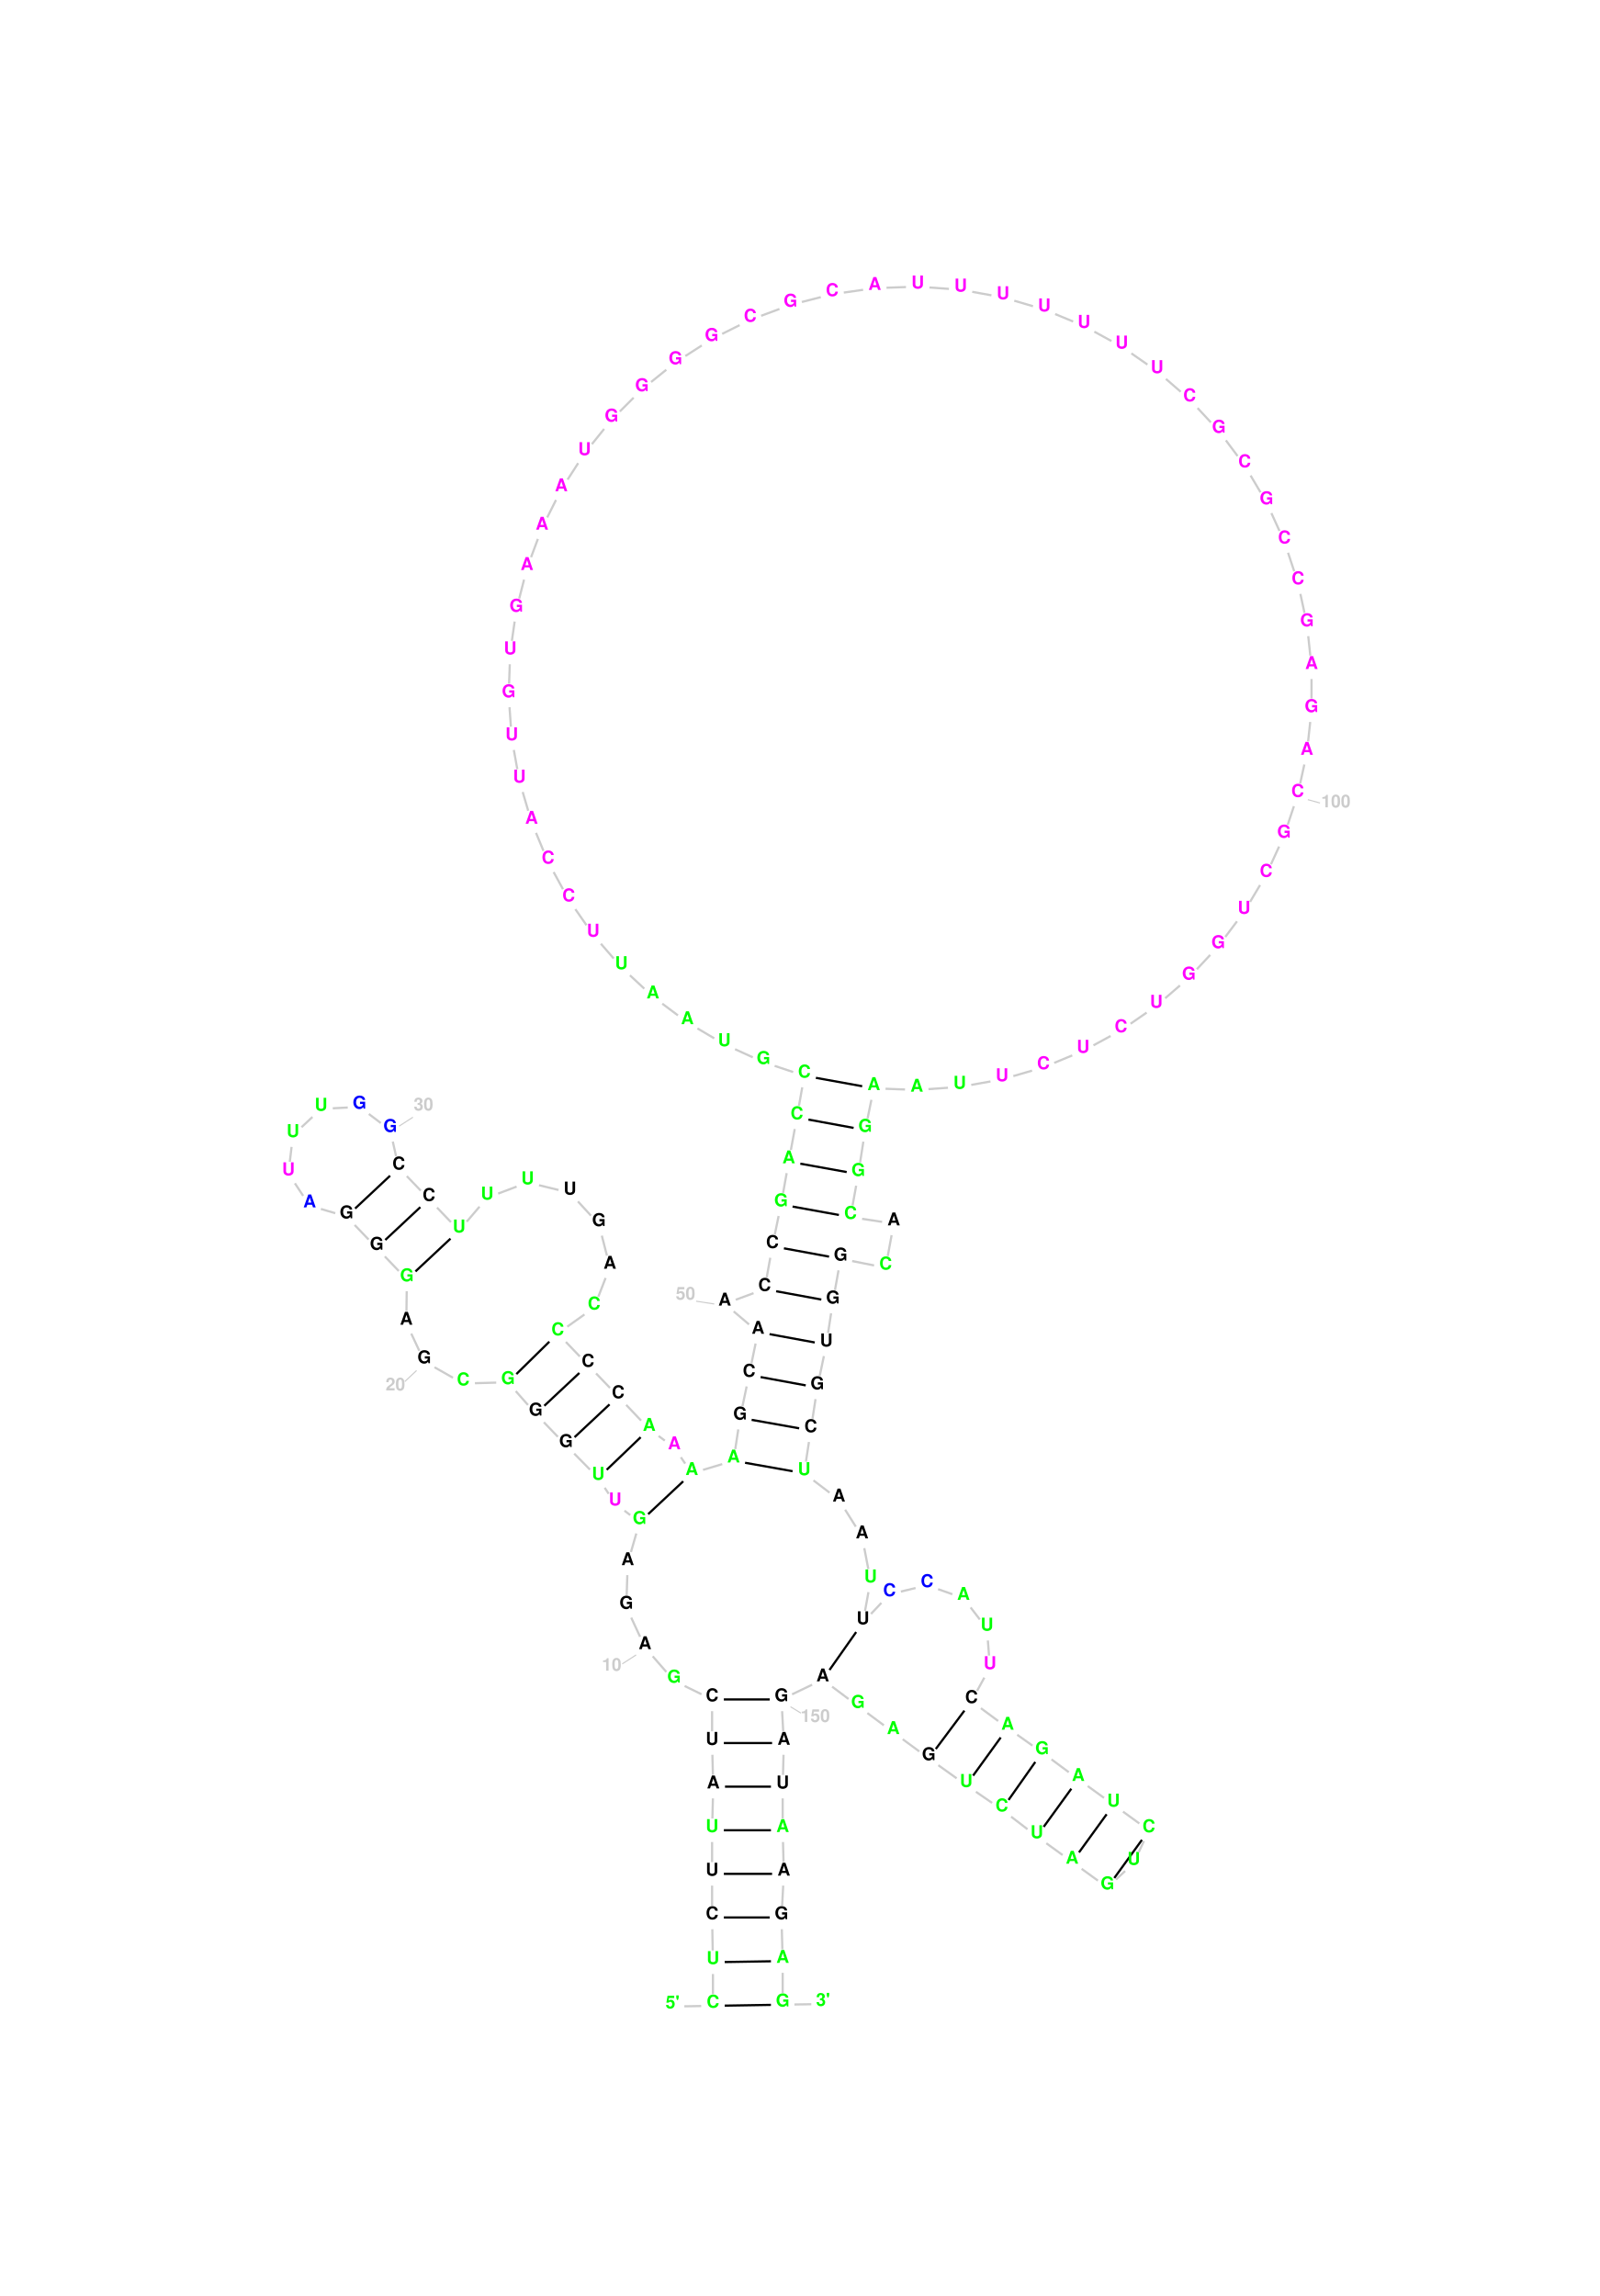
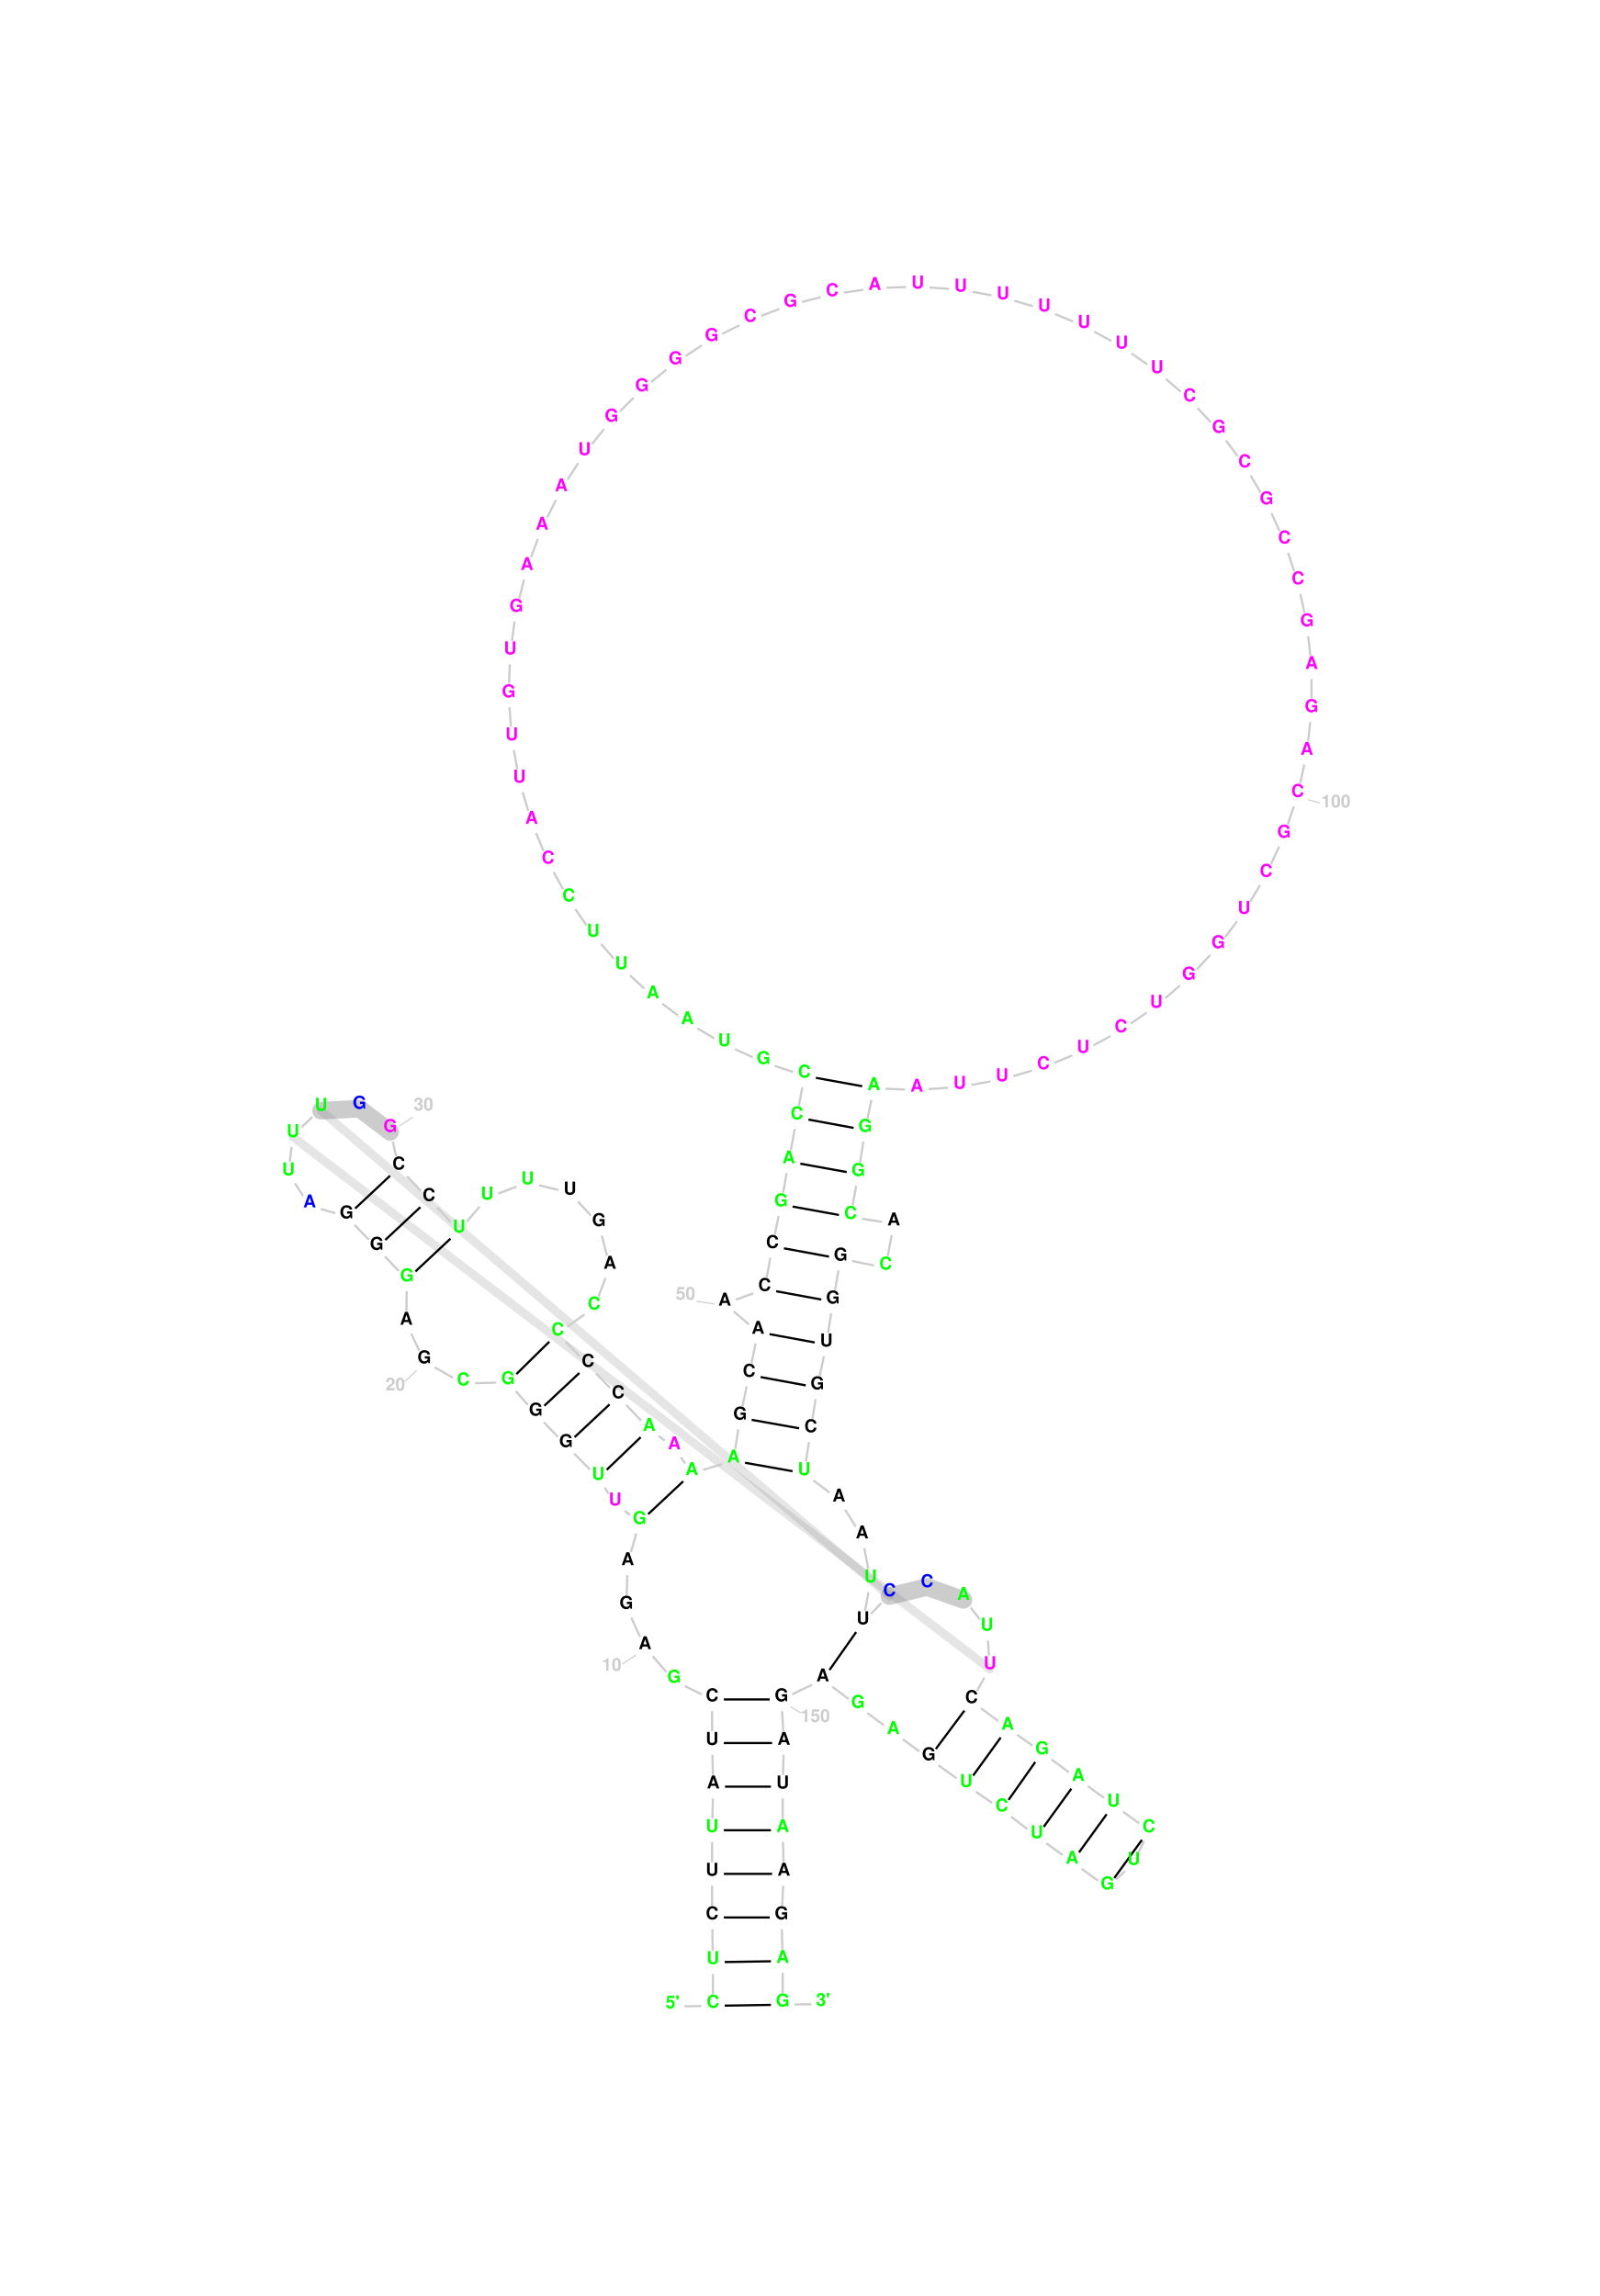
<svg xmlns="http://www.w3.org/2000/svg" width="277.361" height="398.057" style="font-size: 3.056px; font-weight: bold; font-family: Helvetica; ">
  <g>
    <style type="text/css">


text.red {fill: rgb(255, 0, 255); }
text.green {fill: rgb(0, 255, 0); }
text.blue {fill: rgb(0, 0, 255); }
text.black {fill: rgb(0, 0, 0); }
text.gray {fill: rgb(204, 204, 204); }
text.brown {fill: rgb(211.65, 104.55, 30.6); }
text {fill: rgb(0, 0, 0); text-anchor: middle; alignment-baseline: middle; }
circle.red {stroke: rgb(255, 0, 255); fill: none; }
circle.green {stroke: rgb(0, 255, 0); fill: none; }
circle.blue {stroke: rgb(0, 0, 255); fill: none; }
circle.black {stroke: rgb(0, 0, 0); fill: none; }
circle.gray {stroke: rgb(204, 204, 204); fill: none; }
circle.brown {stroke: rgb(211.65, 104.55, 30.6); fill: none; }
- circle {stroke: rgb(0, 0, 0); }
line.red {stroke: rgb(255, 0, 255); stroke-width: 0.382; }
line.green {stroke: rgb(0, 255, 0); stroke-width: 0.382; }
line.blue {stroke: rgb(0, 0, 255); stroke-width: 0.382; }
line.black {stroke: rgb(0, 0, 0); stroke-width: 0.382; }
line.gray {stroke: rgb(204, 204, 204); stroke-width: 0.382; }
line.brown {stroke: rgb(211.65, 104.55, 30.6); stroke-width: 0.382; }
line {stroke: rgb(0, 0, 0); }
text.numbering-label {fill: rgb(204, 204, 204);}
line.numbering-line {stroke: rgb(204, 204, 204); stroke-width: 0.191;}
line.predicted {stroke: rgb(0, 0, 0); stroke-dasharray: 2}
.template {visibility:hidden}
+ polyline {fill:none; stroke-linejoin:round; }
+ .pseudoknot_segment1 {stroke-linecap:round; stroke-opacity: 0.4; stroke-width:3.056px}
+ .pseudoknot_segment2 {stroke-linecap:round; stroke-opacity: 0.4; stroke-width:3.056px}
+ .pseudoknot_connection {stroke-linecap:round; stroke-opacity: 0.2; stroke-width:1.5}

</style>
  </g>
  <g>
+     <circle cx="50.783" cy="197.122" r="0" fill="gray" class="pseudoknot_segment1" />
+   </g>
+   <g>
+     <circle cx="171.612" cy="289.365" r="0" fill="gray" class="pseudoknot_segment2" />
+   </g>
+   <g>
+     <polyline points="50.783 197.122, 171.612 289.365" class="gray pseudoknot_connection" stroke="gray" title="Pseudoknot 27:27--133:133(U--U)" id="pn-27-27-133-133" />
+   </g>
+   <g>
+     <polyline points="55.653 192.559, 62.318 192.209, 67.64 196.236" class="gray pseudoknot_segment1" stroke="gray" title="Pseudoknot 28:30--129:131(UGG--CCA)" id="pn-28-30-129-131" />
+   </g>
+   <g>
+     <polyline points="154.19 276.716, 160.701 275.141, 167.017 277.372" class="gray pseudoknot_segment2" stroke="gray" title="Pseudoknot 28:30--129:131(UGG--CCA)" id="pn-28-30-129-131" />
+   </g>
+   <g>
+     <polyline points="55.653 192.559, 154.19 276.716" class="gray pseudoknot_connection" stroke="gray" title="Pseudoknot 28:30--129:131(UGG--CCA)" id="pn-28-30-129-131" />
+   </g>
+   <g>
    <text x="116.593" y="348.173" class="green">5'</text>
  </g>
  <g>
    <text x="123.592" y="348.057" class="green">C</text>
  </g>
  <g>
    <line x1="125.63" y1="347.718" x2="133.645" y2="347.586" class="black" />
  </g>
  <g>
    <text x="123.592" y="340.497" class="green">U</text>
  </g>
  <g>
    <line x1="125.63" y1="340.158" x2="133.645" y2="340.026" class="black" />
  </g>
  <g>
    <text x="123.442" y="332.737" class="black">C</text>
  </g>
  <g>
    <line x1="125.48" y1="332.432" x2="133.435" y2="332.432" class="black" />
  </g>
  <g>
    <text x="123.442" y="325.177" class="black">U</text>
  </g>
  <g>
    <line x1="125.48" y1="324.872" x2="133.845" y2="324.872" class="black" />
  </g>
  <g>
    <text x="123.442" y="317.617" class="green">U</text>
  </g>
  <g>
    <line x1="125.48" y1="317.312" x2="133.645" y2="317.312" class="black" />
  </g>
  <g>
    <text x="123.642" y="310.057" class="black">A</text>
  </g>
  <g>
    <line x1="125.68" y1="309.752" x2="133.645" y2="309.752" class="black" />
  </g>
  <g>
    <text x="123.442" y="302.497" class="black">U</text>
  </g>
  <g>
    <line x1="125.48" y1="302.192" x2="133.845" y2="302.192" class="black" />
  </g>
  <g>
    <text x="123.442" y="294.937" class="black">C</text>
  </g>
  <g>
    <line x1="125.48" y1="294.632" x2="133.435" y2="294.632" class="black" />
  </g>
  <g>
    <text x="116.852" y="291.707" class="green">G</text>
  </g>
  <g>
    <text x="111.812" y="285.917" class="black">A</text>
  </g>
  <g>
    <text x="106.039" y="289.652" class="numbering-label sequential">10</text>
  </g>
  <g>
    <line x1="110.273" y1="286.913" x2="107.872" y2="288.466" class="numbering-line sequential" />
  </g>
  <g>
    <text x="108.572" y="278.907" class="black">G</text>
  </g>
  <g>
    <text x="108.812" y="271.347" class="black">A</text>
  </g>
  <g>
    <text x="110.872" y="264.207" class="green">G</text>
  </g>
  <g>
    <line x1="112.359" y1="262.509" x2="118.436" y2="256.815" class="black" />
  </g>
  <g>
    <text x="106.636" y="260.981" class="red">U</text>
  </g>
  <g>
    <text x="103.703" y="256.536" class="green">U</text>
  </g>
  <g>
    <line x1="105.173" y1="254.82" x2="111.063" y2="249.171" class="black" />
  </g>
  <g>
    <text x="98.113" y="250.866" class="black">G</text>
  </g>
  <g>
    <line x1="99.6" y1="249.167" x2="105.666" y2="243.483" class="black" />
  </g>
  <g>
    <text x="92.873" y="245.416" class="black">G</text>
  </g>
  <g>
    <line x1="94.361" y1="243.718" x2="100.435" y2="238.032" class="black" />
  </g>
  <g>
    <text x="88.063" y="239.956" class="green">G</text>
  </g>
  <g>
    <line x1="89.516" y1="238.222" x2="95.23" y2="232.608" class="black" />
  </g>
  <g>
    <text x="80.293" y="240.166" class="green">C</text>
  </g>
  <g>
    <text x="73.553" y="236.346" class="black">G</text>
  </g>
  <g>
    <text x="68.54" y="241.053" class="numbering-label sequential">20</text>
  </g>
  <g>
    <line x1="72.216" y1="237.601" x2="70.168" y2="239.525" class="numbering-line sequential" />
  </g>
  <g>
    <text x="70.433" y="229.666" class="black">A</text>
  </g>
  <g>
    <text x="70.533" y="222.126" class="green">G</text>
  </g>
  <g>
    <line x1="72.021" y1="220.428" x2="78.095" y2="214.742" class="black" />
  </g>
  <g>
    <text x="65.303" y="216.666" class="black">G</text>
  </g>
  <g>
    <line x1="66.791" y1="214.968" x2="72.865" y2="209.282" class="black" />
  </g>
  <g>
    <text x="60.073" y="211.216" class="black">G</text>
  </g>
  <g>
    <line x1="61.56" y1="209.517" x2="67.626" y2="203.833" class="black" />
  </g>
  <g>
    <text x="53.673" y="209.322" class="blue">A</text>
  </g>
  <g>
-     <text x="50" y="203.75" class="red">U</text>
+     <text x="50" y="203.75" class="green">U</text>
  </g>
  <g>
    <text x="50.783" y="197.122" class="green">U</text>
  </g>
  <g>
    <text x="55.653" y="192.559" class="green">U</text>
  </g>
  <g>
    <text x="62.318" y="192.209" class="blue">G</text>
  </g>
  <g>
-     <text x="67.64" y="196.236" class="blue">G</text>
+     <text x="67.64" y="196.236" class="red">G</text>
  </g>
  <g>
    <text x="73.419" y="192.51" class="numbering-label sequential">30</text>
  </g>
  <g>
    <line x1="69.181" y1="195.243" x2="71.585" y2="193.692" class="numbering-line sequential" />
  </g>
  <g>
    <text x="69.113" y="202.746" class="black">C</text>
  </g>
  <g>
    <text x="74.353" y="208.196" class="black">C</text>
  </g>
  <g>
    <text x="79.583" y="213.656" class="green">U</text>
  </g>
  <g>
    <text x="84.453" y="207.956" class="green">U</text>
  </g>
  <g>
    <text x="91.463" y="205.306" class="green">U</text>
  </g>
  <g>
    <text x="98.803" y="207.096" class="black">U</text>
  </g>
  <g>
    <text x="103.823" y="212.556" class="black">G</text>
  </g>
  <g>
    <text x="105.723" y="219.966" class="black">A</text>
  </g>
  <g>
    <text x="102.983" y="227.016" class="green">C</text>
  </g>
  <g>
    <text x="96.683" y="231.486" class="green">C</text>
  </g>
  <g>
    <text x="101.923" y="236.946" class="black">C</text>
  </g>
  <g>
    <text x="107.153" y="242.396" class="black">C</text>
  </g>
  <g>
    <text x="112.533" y="248.066" class="green">A</text>
  </g>
  <g>
    <text x="116.887" y="251.261" class="red">A</text>
  </g>
  <g>
    <text x="119.922" y="255.727" class="green">A</text>
  </g>
  <g>
    <text x="127.152" y="253.547" class="green">A</text>
  </g>
  <g>
    <line x1="129.158" y1="253.599" x2="137.396" y2="255.065" class="black" />
  </g>
  <g>
    <text x="128.292" y="246.107" class="black">G</text>
  </g>
  <g>
    <line x1="130.298" y1="246.159" x2="138.536" y2="247.625" class="black" />
  </g>
  <g>
    <text x="129.852" y="238.677" class="black">C</text>
  </g>
  <g>
    <line x1="131.856" y1="238.741" x2="139.679" y2="240.183" class="black" />
  </g>
  <g>
    <text x="131.402" y="231.237" class="black">A</text>
  </g>
  <g>
    <line x1="133.406" y1="231.301" x2="141.239" y2="232.743" class="black" />
  </g>
  <g>
    <text x="125.632" y="226.347" class="black">A</text>
  </g>
  <g>
    <text x="118.835" y="225.306" class="numbering-label sequential">50</text>
  </g>
  <g>
    <line x1="123.82" y1="226.07" x2="120.669" y2="225.587" class="numbering-line sequential" />
  </g>
  <g>
    <text x="132.542" y="223.797" class="black">C</text>
  </g>
  <g>
    <line x1="134.546" y1="223.861" x2="142.379" y2="225.303" class="black" />
  </g>
  <g>
    <text x="133.892" y="216.357" class="black">C</text>
  </g>
  <g>
    <line x1="135.896" y1="216.421" x2="143.719" y2="217.863" class="black" />
  </g>
  <g>
    <text x="135.392" y="209.127" class="green">G</text>
  </g>
  <g>
    <line x1="137.397" y1="209.185" x2="145.427" y2="210.639" class="black" />
  </g>
  <g>
    <text x="136.732" y="201.687" class="green">A</text>
  </g>
  <g>
    <line x1="138.737" y1="201.745" x2="146.777" y2="203.199" class="black" />
  </g>
  <g>
    <text x="138.142" y="194.037" class="green">C</text>
  </g>
  <g>
    <line x1="140.146" y1="194.101" x2="147.979" y2="195.543" class="black" />
  </g>
  <g>
    <text x="139.432" y="186.807" class="green">C</text>
  </g>
  <g>
    <line x1="141.437" y1="186.865" x2="149.467" y2="188.319" class="black" />
  </g>
  <g>
    <text x="132.354" y="184.457" class="green">G</text>
  </g>
  <g>
    <text x="125.568" y="181.362" class="green">U</text>
  </g>
  <g>
    <text x="119.151" y="177.56" class="green">A</text>
  </g>
  <g>
    <text x="113.178" y="173.093" class="green">A</text>
  </g>
  <g>
    <text x="107.717" y="168.014" class="green">U</text>
  </g>
  <g>
-     <text x="102.83" y="162.379" class="red">U</text>
-   </g>
-   <g>
-     <text x="98.574" y="156.254" class="red">C</text>
+     <text x="102.83" y="162.379" class="green">U</text>
+   </g>
+   <g>
+     <text x="98.574" y="156.254" class="green">C</text>
  </g>
  <g>
    <text x="94.998" y="149.709" class="red">C</text>
  </g>
  <g>
    <text x="92.141" y="142.819" class="red">A</text>
  </g>
  <g>
    <text x="90.038" y="135.663" class="red">U</text>
  </g>
  <g>
    <text x="88.713" y="128.324" class="red">U</text>
  </g>
  <g>
    <text x="88.18" y="120.884" class="red">G</text>
  </g>
  <g>
    <text x="88.445" y="113.43" class="red">U</text>
  </g>
  <g>
    <text x="89.506" y="106.048" class="red">G</text>
  </g>
  <g>
    <text x="91.351" y="98.821" class="red">A</text>
  </g>
  <g>
    <text x="93.957" y="91.833" class="red">A</text>
  </g>
  <g>
    <text x="97.296" y="85.164" class="red">A</text>
  </g>
  <g>
    <text x="101.329" y="78.89" class="red">U</text>
  </g>
  <g>
    <text x="106.01" y="73.083" class="red">G</text>
  </g>
  <g>
    <text x="111.285" y="67.81" class="red">G</text>
  </g>
  <g>
    <text x="117.094" y="63.132" class="red">G</text>
  </g>
  <g>
    <text x="123.37" y="59.101" class="red">G</text>
  </g>
  <g>
    <text x="130.041" y="55.765" class="red">C</text>
  </g>
  <g>
    <text x="137.03" y="53.161" class="red">G</text>
  </g>
  <g>
    <text x="144.257" y="51.32" class="red">C</text>
  </g>
  <g>
    <text x="151.64" y="50.262" class="red">A</text>
  </g>
  <g>
    <text x="159.094" y="50" class="red">U</text>
  </g>
  <g>
    <text x="166.533" y="50.536" class="red">U</text>
  </g>
  <g>
    <text x="173.873" y="51.865" class="red">U</text>
  </g>
  <g>
    <text x="181.028" y="53.971" class="red">U</text>
  </g>
  <g>
    <text x="187.916" y="56.83" class="red">U</text>
  </g>
  <g>
    <text x="194.46" y="60.41" class="red">U</text>
  </g>
  <g>
    <text x="200.583" y="64.668" class="red">U</text>
  </g>
  <g>
    <text x="206.215" y="69.558" class="red">C</text>
  </g>
  <g>
    <text x="211.293" y="75.021" class="red">G</text>
  </g>
  <g>
    <text x="215.757" y="80.996" class="red">C</text>
  </g>
  <g>
    <text x="219.556" y="87.414" class="red">G</text>
  </g>
  <g>
    <text x="222.648" y="94.202" class="red">C</text>
  </g>
  <g>
    <text x="224.996" y="101.281" class="red">C</text>
  </g>
  <g>
    <text x="226.573" y="108.571" class="red">G</text>
  </g>
  <g>
    <text x="227.361" y="115.987" class="red">A</text>
  </g>
  <g>
    <text x="227.352" y="123.446" class="red">G</text>
  </g>
  <g>
    <text x="226.546" y="130.861" class="red">A</text>
  </g>
  <g>
    <text x="224.951" y="138.147" class="red">C</text>
  </g>
  <g>
    <text x="231.58" y="139.975" class="numbering-label sequential">100</text>
  </g>
  <g>
    <line x1="226.719" y1="138.634" x2="228.829" y2="139.216" class="numbering-line sequential" />
  </g>
  <g>
    <text x="222.586" y="145.22" class="red">G</text>
  </g>
  <g>
    <text x="219.478" y="152" class="red">C</text>
  </g>
  <g>
    <text x="215.663" y="158.409" class="red">U</text>
  </g>
  <g>
    <text x="211.185" y="164.373" class="red">G</text>
  </g>
  <g>
    <text x="206.094" y="169.824" class="red">G</text>
  </g>
  <g>
    <text x="200.449" y="174.7" class="red">U</text>
  </g>
  <g>
    <text x="194.316" y="178.944" class="red">C</text>
  </g>
  <g>
    <text x="187.764" y="182.507" class="red">U</text>
  </g>
  <g>
    <text x="180.868" y="185.35" class="red">C</text>
  </g>
  <g>
    <text x="173.708" y="187.438" class="red">U</text>
  </g>
  <g>
-     <text x="166.366" y="188.749" class="green">U</text>
-   </g>
-   <g>
-     <text x="158.926" y="189.268" class="green">A</text>
+     <text x="166.366" y="188.749" class="red">U</text>
+   </g>
+   <g>
+     <text x="158.926" y="189.268" class="red">A</text>
  </g>
  <g>
    <text x="151.472" y="188.987" class="green">A</text>
  </g>
  <g>
    <text x="149.982" y="196.217" class="green">G</text>
  </g>
  <g>
    <text x="148.782" y="203.867" class="green">G</text>
  </g>
  <g>
    <text x="147.432" y="211.307" class="green">C</text>
  </g>
  <g>
    <text x="154.932" y="212.447" class="black">A</text>
  </g>
  <g>
    <text x="153.522" y="220.087" class="green">C</text>
  </g>
  <g>
    <text x="145.722" y="218.537" class="black">G</text>
  </g>
  <g>
    <text x="144.382" y="225.977" class="black">G</text>
  </g>
  <g>
    <text x="143.242" y="233.417" class="black">U</text>
  </g>
  <g>
    <text x="141.682" y="240.857" class="black">G</text>
  </g>
  <g>
    <text x="140.542" y="248.287" class="black">C</text>
  </g>
  <g>
    <text x="139.402" y="255.727" class="green">U</text>
  </g>
  <g>
    <text x="145.422" y="260.317" class="black">A</text>
  </g>
  <g>
    <text x="149.442" y="266.707" class="black">A</text>
  </g>
  <g>
    <text x="150.912" y="274.327" class="green">U</text>
  </g>
  <g>
    <text x="149.592" y="281.587" class="black">U</text>
  </g>
  <g>
    <line x1="148.42" y1="282.948" x2="143.794" y2="289.525" class="black" />
  </g>
  <g>
    <text x="154.19" y="276.716" class="blue">C</text>
  </g>
  <g>
    <text x="160.701" y="275.141" class="blue">C</text>
  </g>
  <g>
    <text x="167.017" y="277.372" class="green">A</text>
  </g>
  <g>
    <text x="171.094" y="282.687" class="green">U</text>
  </g>
  <g>
    <text x="171.612" y="289.365" class="red">U</text>
  </g>
  <g>
    <text x="168.404" y="295.245" class="black">C</text>
  </g>
  <g>
    <line x1="167.185" y1="296.572" x2="162.223" y2="303.217" class="black" />
  </g>
  <g>
    <text x="174.674" y="299.885" class="green">A</text>
  </g>
  <g>
    <line x1="173.478" y1="301.229" x2="168.689" y2="307.84" class="black" />
  </g>
  <g>
    <text x="180.644" y="304.115" class="green">G</text>
  </g>
  <g>
    <line x1="179.47" y1="305.475" x2="174.837" y2="312.054" class="black" />
  </g>
  <g>
    <text x="186.914" y="308.765" class="green">A</text>
  </g>
  <g>
    <line x1="185.718" y1="310.109" x2="180.929" y2="316.72" class="black" />
  </g>
  <g>
    <text x="193.034" y="313.195" class="green">U</text>
  </g>
  <g>
    <line x1="191.838" y1="314.539" x2="187.049" y2="321.15" class="black" />
  </g>
  <g>
    <text x="199.154" y="317.635" class="green">C</text>
  </g>
  <g>
    <line x1="197.958" y1="318.979" x2="193.169" y2="325.59" class="black" />
  </g>
  <g>
    <text x="196.535" y="323.294" class="green">U</text>
  </g>
  <g>
    <text x="191.974" y="327.545" class="green">G</text>
  </g>
  <g>
    <text x="185.854" y="323.105" class="green">A</text>
  </g>
  <g>
    <text x="179.734" y="318.675" class="green">U</text>
  </g>
  <g>
    <text x="173.664" y="314.025" class="green">C</text>
  </g>
  <g>
    <text x="167.494" y="309.795" class="green">U</text>
  </g>
  <g>
    <text x="161.004" y="305.155" class="black">G</text>
  </g>
  <g>
    <text x="154.853" y="300.634" class="green">A</text>
  </g>
  <g>
    <text x="148.726" y="296.082" class="green">G</text>
  </g>
  <g>
    <text x="142.622" y="291.497" class="black">A</text>
  </g>
  <g>
    <text x="135.472" y="294.937" class="black">G</text>
  </g>
  <g>
    <text x="141.336" y="298.53" class="numbering-label sequential">150</text>
  </g>
  <g>
    <line x1="137.036" y1="295.896" x2="138.842" y2="297.002" class="numbering-line sequential" />
  </g>
  <g>
    <text x="135.882" y="302.497" class="black">A</text>
  </g>
  <g>
    <text x="135.682" y="310.057" class="black">U</text>
  </g>
  <g>
    <text x="135.682" y="317.617" class="green">A</text>
  </g>
  <g>
    <text x="135.882" y="325.177" class="black">A</text>
  </g>
  <g>
    <text x="135.472" y="332.737" class="black">G</text>
  </g>
  <g>
    <text x="135.682" y="340.297" class="green">A</text>
  </g>
  <g>
    <text x="135.682" y="347.857" class="green">G</text>
  </g>
  <g>
    <text x="142.681" y="347.742" class="green">3'</text>
  </g>
  <g>
    <line x1="118.63" y1="347.834" x2="121.555" y2="347.786" class="gray" />
  </g>
  <g>
    <line x1="123.592" y1="345.714" x2="123.592" y2="342.229" class="gray" />
  </g>
  <g>
    <line x1="123.553" y1="338.155" x2="123.482" y2="334.469" class="gray" />
  </g>
  <g>
    <line x1="123.442" y1="330.394" x2="123.442" y2="326.909" class="gray" />
  </g>
  <g>
    <line x1="123.442" y1="322.834" x2="123.442" y2="319.349" class="gray" />
  </g>
  <g>
    <line x1="123.496" y1="315.275" x2="123.588" y2="311.789" class="gray" />
  </g>
  <g>
    <line x1="123.588" y1="307.715" x2="123.496" y2="304.229" class="gray" />
  </g>
  <g>
    <line x1="123.442" y1="300.154" x2="123.442" y2="296.669" class="gray" />
  </g>
  <g>
    <line x1="121.613" y1="293.735" x2="118.682" y2="292.299" class="gray" />
  </g>
  <g>
    <line x1="115.515" y1="289.865" x2="113.15" y2="287.149" class="gray" />
  </g>
  <g>
    <line x1="110.958" y1="283.762" x2="109.427" y2="280.451" class="gray" />
  </g>
  <g>
    <line x1="108.637" y1="276.565" x2="108.748" y2="273.078" class="gray" />
  </g>
  <g>
    <line x1="109.377" y1="269.084" x2="110.308" y2="265.859" class="gray" />
  </g>
  <g>
    <line x1="109.251" y1="262.667" x2="108.257" y2="261.91" class="gray" />
  </g>
  <g>
    <line x1="105.514" y1="258.975" x2="104.825" y2="257.931" class="gray" />
  </g>
  <g>
    <line x1="102.273" y1="254.779" x2="99.543" y2="252.011" class="gray" />
  </g>
  <g>
    <line x1="96.701" y1="249.091" x2="94.285" y2="246.579" class="gray" />
  </g>
  <g>
    <line x1="91.526" y1="243.581" x2="89.41" y2="241.179" class="gray" />
  </g>
  <g>
    <line x1="86.026" y1="239.705" x2="82.33" y2="239.805" class="gray" />
  </g>
  <g>
    <line x1="78.52" y1="238.856" x2="75.326" y2="237.045" class="gray" />
  </g>
  <g>
    <line x1="72.691" y1="234.194" x2="71.295" y2="231.206" class="gray" />
  </g>
  <g>
    <line x1="70.46" y1="227.323" x2="70.506" y2="223.857" class="gray" />
  </g>
  <g>
    <line x1="69.124" y1="220.349" x2="66.712" y2="217.832" class="gray" />
  </g>
  <g>
    <line x1="63.892" y1="214.89" x2="61.484" y2="212.38" class="gray" />
  </g>
  <g>
    <line x1="58.119" y1="210.332" x2="55.627" y2="209.595" class="gray" />
  </g>
  <g>
    <line x1="52.552" y1="207.316" x2="51.121" y2="205.146" class="gray" />
  </g>
  <g>
    <line x1="50.239" y1="201.421" x2="50.544" y2="198.84" class="gray" />
  </g>
  <g>
    <line x1="52.27" y1="195.423" x2="54.166" y2="193.646" class="gray" />
  </g>
  <g>
    <line x1="57.688" y1="192.146" x2="60.283" y2="192.01" class="gray" />
  </g>
  <g>
    <line x1="63.943" y1="193.133" x2="66.015" y2="194.701" class="gray" />
  </g>
  <g>
    <line x1="68.09" y1="197.918" x2="68.663" y2="200.453" class="gray" />
  </g>
  <g>
    <line x1="70.525" y1="203.909" x2="72.941" y2="206.421" class="gray" />
  </g>
  <g>
    <line x1="75.762" y1="209.362" x2="78.174" y2="211.879" class="gray" />
  </g>
  <g>
    <line x1="80.907" y1="211.801" x2="83.129" y2="209.199" class="gray" />
  </g>
  <g>
    <line x1="86.359" y1="206.93" x2="89.557" y2="205.721" class="gray" />
  </g>
  <g>
    <line x1="93.442" y1="205.483" x2="96.824" y2="206.307" class="gray" />
  </g>
  <g>
    <line x1="100.182" y1="208.29" x2="102.444" y2="210.75" class="gray" />
  </g>
  <g>
    <line x1="104.329" y1="214.224" x2="105.217" y2="217.687" class="gray" />
  </g>
  <g>
    <line x1="104.985" y1="221.559" x2="103.721" y2="224.811" class="gray" />
  </g>
  <g>
    <line x1="101.321" y1="227.889" x2="98.345" y2="230.001" class="gray" />
  </g>
  <g>
    <line x1="98.094" y1="232.65" x2="100.512" y2="235.17" class="gray" />
  </g>
  <g>
    <line x1="103.334" y1="238.11" x2="105.742" y2="240.62" class="gray" />
  </g>
  <g>
    <line x1="108.555" y1="243.568" x2="111.131" y2="246.282" class="gray" />
  </g>
  <g>
    <line x1="114.176" y1="248.966" x2="115.244" y2="249.75" class="gray" />
  </g>
  <g>
    <line x1="118.032" y1="252.64" x2="118.777" y2="253.737" class="gray" />
  </g>
  <g>
    <line x1="121.873" y1="254.834" x2="125.202" y2="253.83" class="gray" />
  </g>
  <g>
    <line x1="127.461" y1="251.228" x2="127.984" y2="247.816" class="gray" />
  </g>
  <g>
    <line x1="128.711" y1="243.808" x2="129.434" y2="240.366" class="gray" />
  </g>
  <g>
    <line x1="130.268" y1="236.377" x2="130.987" y2="232.926" class="gray" />
  </g>
  <g>
    <line x1="129.848" y1="229.615" x2="127.187" y2="227.359" class="gray" />
  </g>
  <g>
    <line x1="127.544" y1="225.336" x2="130.631" y2="224.197" class="gray" />
  </g>
  <g>
    <line x1="132.906" y1="221.487" x2="133.529" y2="218.057" class="gray" />
  </g>
  <g>
    <line x1="134.306" y1="214.057" x2="134.978" y2="210.817" class="gray" />
  </g>
  <g>
    <line x1="135.753" y1="206.817" x2="136.371" y2="203.387" class="gray" />
  </g>
  <g>
    <line x1="137.102" y1="199.378" x2="137.773" y2="195.736" class="gray" />
  </g>
  <g>
    <line x1="138.5" y1="191.726" x2="139.074" y2="188.508" class="gray" />
  </g>
  <g>
    <line x1="137.499" y1="185.86" x2="134.288" y2="184.793" class="gray" />
  </g>
  <g>
    <line x1="130.5" y1="183.306" x2="127.422" y2="181.902" class="gray" />
  </g>
  <g>
    <line x1="123.815" y1="180.018" x2="120.904" y2="178.293" class="gray" />
  </g>
  <g>
    <line x1="117.519" y1="176.034" x2="114.81" y2="174.008" class="gray" />
  </g>
  <g>
    <line x1="111.686" y1="171.4" x2="109.209" y2="169.096" class="gray" />
  </g>
  <g>
    <line x1="106.382" y1="166.169" x2="104.165" y2="163.613" class="gray" />
  </g>
  <g>
    <line x1="101.668" y1="160.4" x2="99.737" y2="157.622" class="gray" />
  </g>
  <g>
    <line x1="97.597" y1="154.16" x2="95.975" y2="151.191" class="gray" />
  </g>
  <g>
    <line x1="94.217" y1="147.521" x2="92.922" y2="144.396" class="gray" />
  </g>
  <g>
    <line x1="91.567" y1="140.559" x2="90.613" y2="137.312" class="gray" />
  </g>
  <g>
    <line x1="89.676" y1="133.353" x2="89.075" y2="130.023" class="gray" />
  </g>
  <g>
    <line x1="88.567" y1="125.986" x2="88.325" y2="122.611" class="gray" />
  </g>
  <g>
    <line x1="88.252" y1="118.542" x2="88.373" y2="115.161" class="gray" />
  </g>
  <g>
    <line x1="88.735" y1="111.108" x2="89.216" y2="107.759" class="gray" />
  </g>
  <g>
    <line x1="90.01" y1="103.768" x2="90.847" y2="100.49" class="gray" />
  </g>
  <g>
    <line x1="92.063" y1="96.606" x2="93.245" y2="93.436" class="gray" />
  </g>
  <g>
    <line x1="94.869" y1="89.705" x2="96.384" y2="86.68" class="gray" />
  </g>
  <g>
    <line x1="98.398" y1="83.144" x2="100.228" y2="80.298" class="gray" />
  </g>
  <g>
    <line x1="102.608" y1="76.998" x2="104.732" y2="74.364" class="gray" />
  </g>
  <g>
    <line x1="107.451" y1="71.337" x2="109.844" y2="68.945" class="gray" />
  </g>
  <g>
    <line x1="112.872" y1="66.227" x2="115.507" y2="64.104" class="gray" />
  </g>
  <g>
    <line x1="118.809" y1="61.725" x2="121.655" y2="59.897" class="gray" />
  </g>
  <g>
    <line x1="125.192" y1="57.884" x2="128.218" y2="56.371" class="gray" />
  </g>
  <g>
    <line x1="131.95" y1="54.748" x2="135.121" y2="53.567" class="gray" />
  </g>
  <g>
    <line x1="139.004" y1="52.353" x2="142.283" y2="51.517" class="gray" />
  </g>
  <g>
    <line x1="146.274" y1="50.725" x2="149.624" y2="50.246" class="gray" />
  </g>
  <g>
    <line x1="153.677" y1="49.885" x2="157.058" y2="49.766" class="gray" />
  </g>
  <g>
    <line x1="161.127" y1="49.841" x2="164.501" y2="50.084" class="gray" />
  </g>
  <g>
    <line x1="168.538" y1="50.594" x2="171.868" y2="51.197" class="gray" />
  </g>
  <g>
    <line x1="175.827" y1="52.135" x2="179.073" y2="53.09" class="gray" />
  </g>
  <g>
    <line x1="182.909" y1="54.447" x2="186.034" y2="55.744" class="gray" />
  </g>
  <g>
    <line x1="189.704" y1="57.503" x2="192.672" y2="59.126" class="gray" />
  </g>
  <g>
    <line x1="196.132" y1="61.268" x2="198.91" y2="63.2" class="gray" />
  </g>
  <g>
    <line x1="202.121" y1="65.698" x2="204.677" y2="67.916" class="gray" />
  </g>
  <g>
    <line x1="207.602" y1="70.744" x2="209.906" y2="73.223" class="gray" />
  </g>
  <g>
    <line x1="212.512" y1="76.347" x2="214.537" y2="79.058" class="gray" />
  </g>
  <g>
    <line x1="216.795" y1="82.444" x2="218.518" y2="85.355" class="gray" />
  </g>
  <g>
    <line x1="220.401" y1="88.963" x2="221.803" y2="92.042" class="gray" />
  </g>
  <g>
    <line x1="223.289" y1="95.83" x2="224.354" y2="99.041" class="gray" />
  </g>
  <g>
    <line x1="225.426" y1="102.967" x2="226.142" y2="106.274" class="gray" />
  </g>
  <g>
    <line x1="226.788" y1="110.291" x2="227.146" y2="113.656" class="gray" />
  </g>
  <g>
    <line x1="227.359" y1="117.719" x2="227.355" y2="121.103" class="gray" />
  </g>
  <g>
    <line x1="227.132" y1="125.166" x2="226.766" y2="128.53" class="gray" />
  </g>
  <g>
    <line x1="226.11" y1="132.545" x2="225.387" y2="135.851" class="gray" />
  </g>
  <g>
    <line x1="224.305" y1="139.773" x2="223.232" y2="142.982" class="gray" />
  </g>
  <g>
    <line x1="221.737" y1="146.767" x2="220.327" y2="149.843" class="gray" />
  </g>
  <g>
    <line x1="218.436" y1="153.446" x2="216.705" y2="156.353" class="gray" />
  </g>
  <g>
    <line x1="214.44" y1="159.733" x2="212.408" y2="162.439" class="gray" />
  </g>
  <g>
    <line x1="209.794" y1="165.557" x2="207.485" y2="168.03" class="gray" />
  </g>
  <g>
    <line x1="204.552" y1="170.851" x2="201.991" y2="173.062" class="gray" />
  </g>
  <g>
    <line x1="198.774" y1="175.554" x2="195.992" y2="177.479" class="gray" />
  </g>
  <g>
    <line x1="192.526" y1="179.612" x2="189.554" y2="181.228" class="gray" />
  </g>
  <g>
    <line x1="185.88" y1="182.978" x2="182.752" y2="184.268" class="gray" />
  </g>
  <g>
    <line x1="178.912" y1="185.615" x2="175.664" y2="186.562" class="gray" />
  </g>
  <g>
    <line x1="171.703" y1="187.491" x2="168.372" y2="188.086" class="gray" />
  </g>
  <g>
    <line x1="164.333" y1="188.585" x2="160.958" y2="188.821" class="gray" />
  </g>
  <g>
    <line x1="156.889" y1="188.886" x2="153.508" y2="188.758" class="gray" />
  </g>
  <g>
    <line x1="151.061" y1="190.677" x2="150.394" y2="193.916" class="gray" />
  </g>
  <g>
    <line x1="149.667" y1="197.925" x2="149.098" y2="201.549" class="gray" />
  </g>
  <g>
    <line x1="148.419" y1="205.567" x2="147.796" y2="208.997" class="gray" />
  </g>
  <g>
    <line x1="149.447" y1="211.308" x2="152.918" y2="211.836" class="gray" />
  </g>
  <g>
    <line x1="154.563" y1="214.145" x2="153.892" y2="217.778" class="gray" />
  </g>
  <g>
    <line x1="151.524" y1="219.385" x2="147.721" y2="218.629" class="gray" />
  </g>
  <g>
    <line x1="145.361" y1="220.237" x2="144.743" y2="223.667" class="gray" />
  </g>
  <g>
    <line x1="144.074" y1="227.686" x2="143.551" y2="231.098" class="gray" />
  </g>
  <g>
    <line x1="142.824" y1="235.106" x2="142.1" y2="238.558" class="gray" />
  </g>
  <g>
    <line x1="141.373" y1="242.566" x2="140.851" y2="245.968" class="gray" />
  </g>
  <g>
    <line x1="140.234" y1="249.996" x2="139.711" y2="253.408" class="gray" />
  </g>
  <g>
    <line x1="141.023" y1="256.657" x2="143.802" y2="258.776" class="gray" />
  </g>
  <g>
    <line x1="146.507" y1="261.736" x2="148.357" y2="264.677" class="gray" />
  </g>
  <g>
    <line x1="149.828" y1="268.402" x2="150.526" y2="272.021" class="gray" />
  </g>
  <g>
    <line x1="150.548" y1="276.026" x2="149.957" y2="279.277" class="gray" />
  </g>
  <g>
    <line x1="150.991" y1="279.8" x2="152.792" y2="277.892" class="gray" />
  </g>
  <g>
    <line x1="156.17" y1="275.931" x2="158.72" y2="275.314" class="gray" />
  </g>
  <g>
    <line x1="162.622" y1="275.514" x2="165.096" y2="276.388" class="gray" />
  </g>
  <g>
    <line x1="168.257" y1="278.683" x2="169.854" y2="280.764" class="gray" />
  </g>
  <g>
    <line x1="171.251" y1="284.412" x2="171.454" y2="287.028" class="gray" />
  </g>
  <g>
    <line x1="170.636" y1="290.848" x2="169.38" y2="293.151" class="gray" />
  </g>
  <g>
    <line x1="170.041" y1="296.152" x2="173.036" y2="298.368" class="gray" />
  </g>
  <g>
    <line x1="176.336" y1="300.757" x2="178.981" y2="302.632" class="gray" />
  </g>
  <g>
    <line x1="182.28" y1="305.023" x2="185.277" y2="307.246" class="gray" />
  </g>
  <g>
    <line x1="188.564" y1="309.654" x2="191.383" y2="311.695" class="gray" />
  </g>
  <g>
    <line x1="194.683" y1="314.086" x2="197.504" y2="316.133" class="gray" />
  </g>
  <g>
    <line x1="198.298" y1="319.179" x2="197.391" y2="321.139" class="gray" />
  </g>
  <g>
    <line x1="195.045" y1="324.378" x2="193.464" y2="325.85" class="gray" />
  </g>
  <g>
    <line x1="190.324" y1="326.043" x2="187.503" y2="323.996" class="gray" />
  </g>
  <g>
    <line x1="184.203" y1="321.605" x2="181.384" y2="319.564" class="gray" />
  </g>
  <g>
    <line x1="178.116" y1="317.13" x2="175.281" y2="314.959" class="gray" />
  </g>
  <g>
    <line x1="171.983" y1="312.567" x2="169.174" y2="310.642" class="gray" />
  </g>
  <g>
    <line x1="165.836" y1="308.305" x2="162.661" y2="306.035" class="gray" />
  </g>
  <g>
    <line x1="159.362" y1="303.643" x2="156.495" y2="301.535" class="gray" />
  </g>
  <g>
    <line x1="153.218" y1="299.113" x2="150.361" y2="296.991" class="gray" />
  </g>
  <g>
    <line x1="147.097" y1="294.552" x2="144.252" y2="292.415" class="gray" />
  </g>
  <g>
    <line x1="140.786" y1="292.075" x2="137.308" y2="293.748" class="gray" />
  </g>
  <g>
    <line x1="135.583" y1="296.666" x2="135.772" y2="300.157" class="gray" />
  </g>
  <g>
    <line x1="135.828" y1="304.229" x2="135.736" y2="307.715" class="gray" />
  </g>
  <g>
    <line x1="135.682" y1="311.789" x2="135.682" y2="315.274" class="gray" />
  </g>
  <g>
    <line x1="135.736" y1="319.349" x2="135.828" y2="322.835" class="gray" />
  </g>
  <g>
    <line x1="135.772" y1="326.906" x2="135.583" y2="330.397" class="gray" />
  </g>
  <g>
    <line x1="135.529" y1="334.469" x2="135.626" y2="337.955" class="gray" />
  </g>
  <g>
    <line x1="135.682" y1="342.029" x2="135.682" y2="345.514" class="gray" />
  </g>
  <g>
    <line x1="137.72" y1="347.518" x2="140.644" y2="347.47" class="gray" />
  </g>
</svg>
